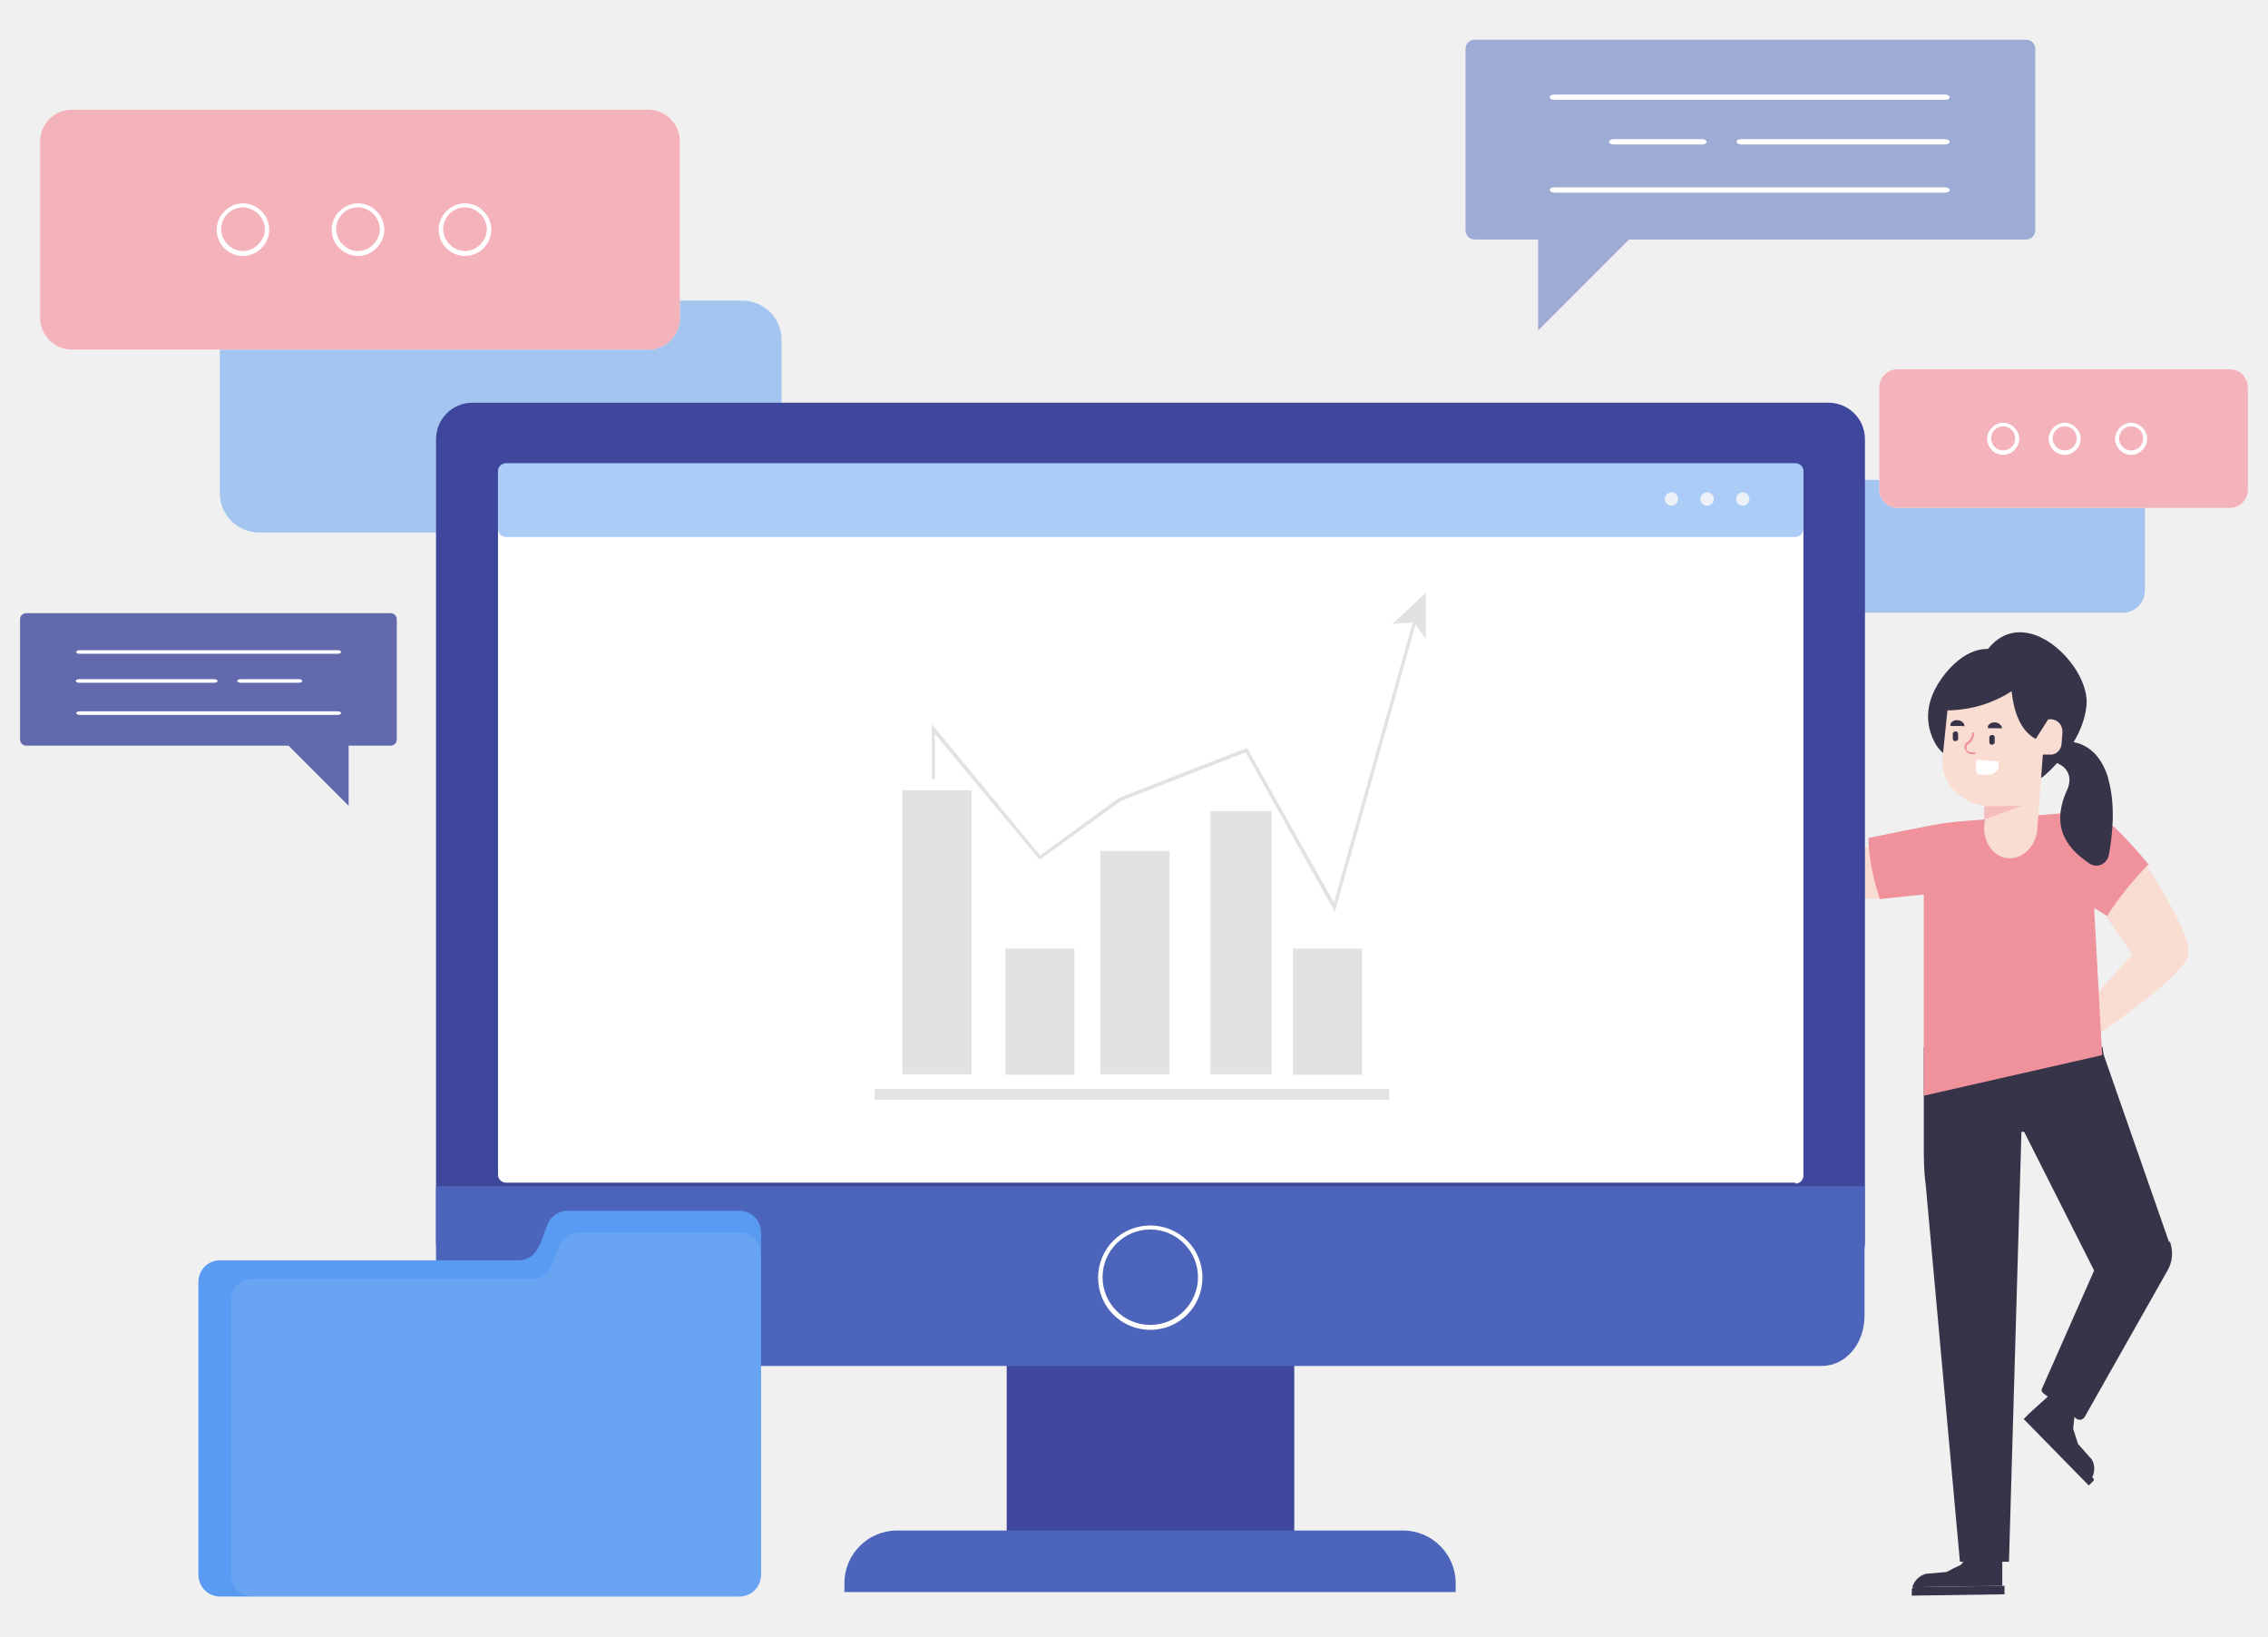
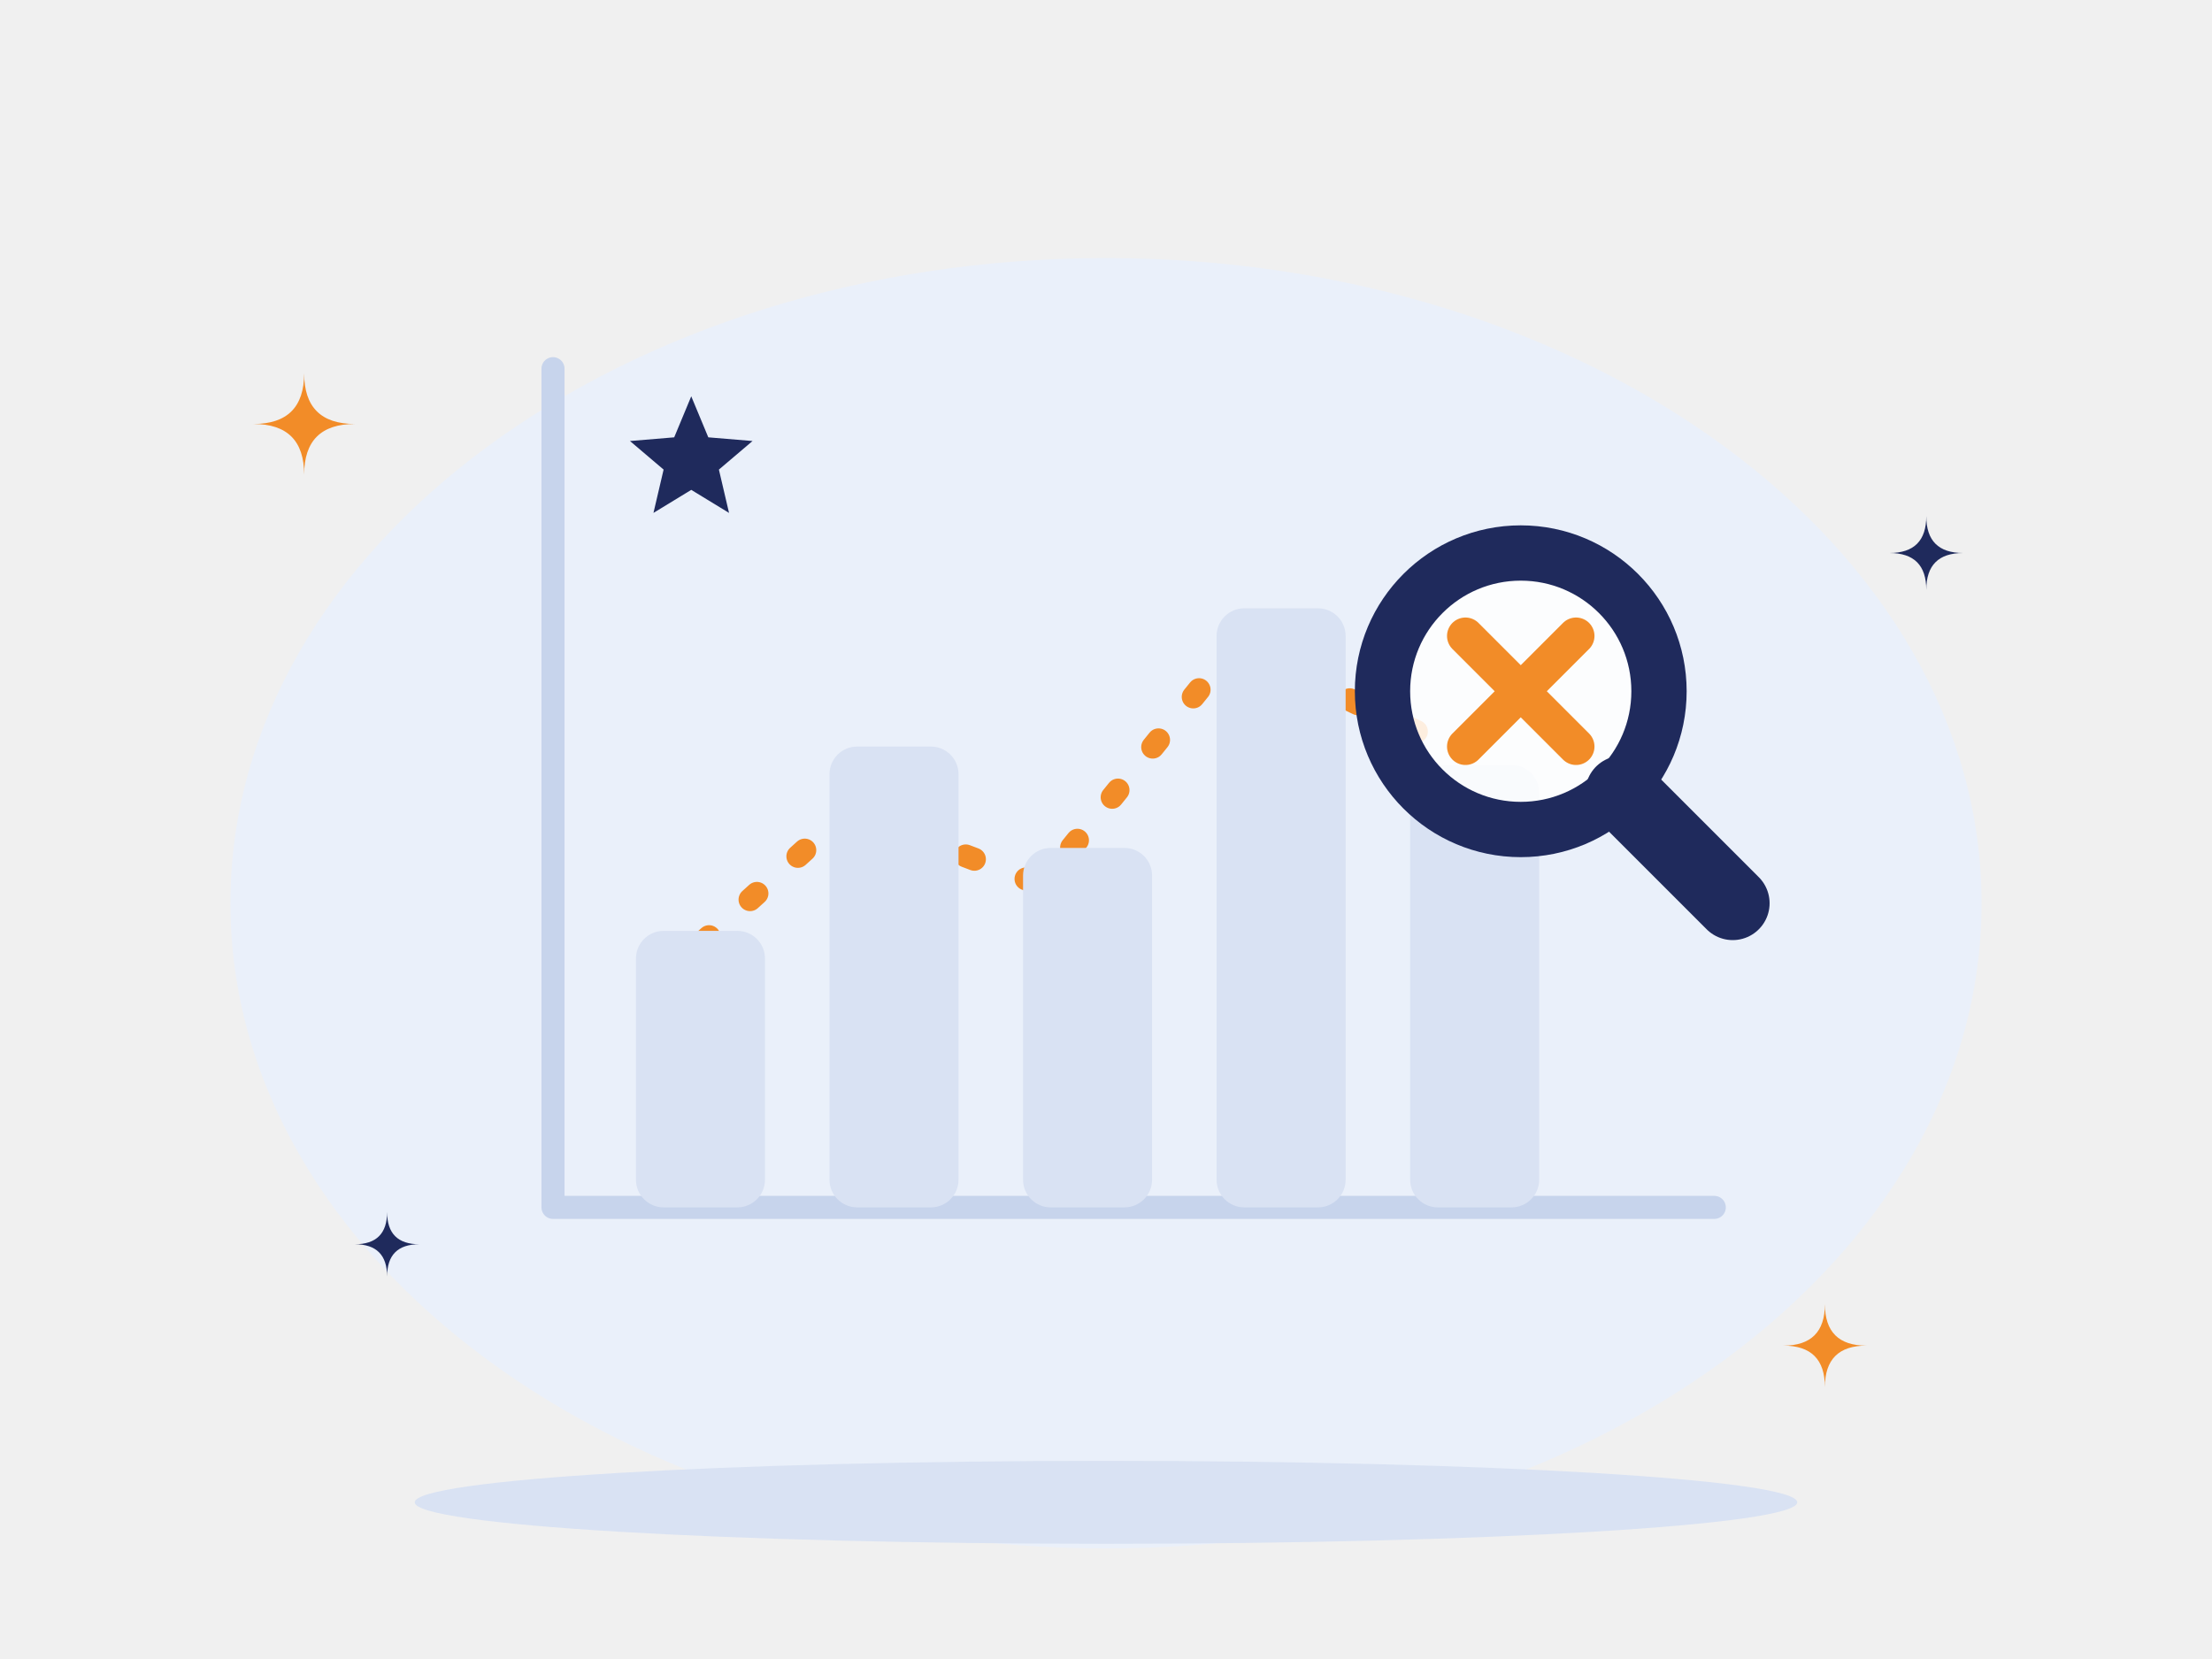
- <svg xmlns="http://www.w3.org/2000/svg" version="1.1" viewBox="0 0 508.7 367">
-   <defs>
-     <style>
-       .cls-1 {
-         fill: #ecf1f7;
-       }
- 
-       .cls-2, .cls-3 {
-         fill: #fff;
-       }
- 
-       .cls-4 {
-         opacity: .4;
-       }
- 
-       .cls-4, .cls-5, .cls-6, .cls-7, .cls-8, .cls-3 {
-         isolation: isolate;
-       }
- 
-       .cls-4, .cls-7, .cls-9 {
-         fill: #ef929c;
-       }
- 
-       .cls-10, .cls-8 {
-         fill: #3e479b;
-       }
- 
-       .cls-11 {
-         fill: #e2e2e2;
-       }
- 
-       .cls-5, .cls-6 {
-         opacity: .5;
-       }
- 
-       .cls-5, .cls-12 {
-         fill: #599af2;
-       }
- 
-       .cls-6, .cls-13 {
-         fill: #4c65ba;
-       }
- 
-       .cls-7 {
-         opacity: .7;
-       }
- 
-       .cls-14 {
-         fill: #f9dcd2;
-       }
- 
-       .cls-15 {
-         fill: #373449;
-       }
- 
-       .cls-8 {
-         opacity: .8;
-       }
- 
-       .cls-3 {
-         opacity: .1;
-       }
-     </style>
-   </defs>
-   <g>
-     <g id="Layer_1">
-       <g>
-         <g id="Layer_1-2" data-name="Layer_1">
-           <g id="OBJECTS">
-             <g>
-               <g>
-                 <path class="cls-6" d="M330.9,8.9h123.5c1.2,0,2.1.9,2.1,2.1v40.6c0,1.2-.9,2.1-2.1,2.1h-89l-20.4,20.4v-20.4h-14.2c-1.2,0-2.1-.9-2.1-2.1V11c0-1.2.9-2.1,2.1-2.1h0Z" />
-                 <g>
-                   <path class="cls-2" d="M348.6,22.4h87.7c.6,0,1-.3,1-.6s-.5-.6-1-.6h-87.7c-.6,0-1,.3-1,.6s.5.6,1,.6Z" />
-                   <path class="cls-2" d="M348.6,43.2h87.7c.6,0,1-.3,1-.6s-.5-.6-1-.6h-87.7c-.6,0-1,.3-1,.6s.5.6,1,.6Z" />
-                   <g>
-                     <path class="cls-2" d="M390.5,32.4h45.8c.6,0,1-.3,1-.6s-.5-.6-1-.6h-45.8c-.6,0-1,.3-1,.6s.5.6,1,.6Z" />
-                     <path class="cls-2" d="M361.9,32.4h19.9c.6,0,1-.3,1-.6s-.5-.6-1-.6h-19.9c-.6,0-1,.3-1,.6s.5.6,1,.6Z" />
-                   </g>
-                 </g>
-               </g>
-               <g>
-                 <path class="cls-5" d="M413.6,137.4h62.5c2.8,0,5-2.3,5-5v-19.8c0-2.8-2.3-5-5-5h-62.5c-2.8,0-5,2.3-5,5v19.8c0,2.8,2.3,5,5,5Z" />
-                 <g>
-                   <g>
-                     <path class="cls-2" d="M425.6,113.9h74.5c2.3,0,4.1-1.9,4.1-4.1v-22.9c0-2.3-1.9-4.1-4.1-4.1h-74.5c-2.3,0-4.1,1.9-4.1,4.1v22.9c0,2.3,1.9,4.1,4.1,4.1Z" />
-                     <path class="cls-7" d="M425.6,113.9h74.5c2.3,0,4.1-1.9,4.1-4.1v-22.9c0-2.3-1.9-4.1-4.1-4.1h-74.5c-2.3,0-4.1,1.9-4.1,4.1v22.9c0,2.3,1.9,4.1,4.1,4.1Z" />
-                   </g>
-                   <g>
-                     <path class="cls-2" d="M478,102c-2,0-3.6-1.7-3.6-3.6s1.7-3.6,3.6-3.6,3.6,1.7,3.6,3.6-1.7,3.6-3.6,3.6ZM478,95.6c-1.5,0-2.7,1.2-2.7,2.7s1.2,2.7,2.7,2.7,2.7-1.2,2.7-2.7-1.2-2.7-2.7-2.7Z" />
-                     <path class="cls-2" d="M463.1,102c-2,0-3.6-1.7-3.6-3.6s1.7-3.6,3.6-3.6,3.6,1.7,3.6,3.6-1.7,3.6-3.6,3.6ZM463.1,95.6c-1.5,0-2.7,1.2-2.7,2.7s1.2,2.7,2.7,2.7,2.7-1.2,2.7-2.7-1.2-2.7-2.7-2.7Z" />
-                     <path class="cls-2" d="M449.3,102c-2,0-3.6-1.7-3.6-3.6s1.7-3.6,3.6-3.6,3.6,1.7,3.6,3.6-1.7,3.6-3.6,3.6ZM449.3,95.6c-1.5,0-2.7,1.2-2.7,2.7s1.2,2.7,2.7,2.7,2.7-1.2,2.7-2.7-1.2-2.7-2.7-2.7Z" />
-                   </g>
-                 </g>
-               </g>
-             </g>
-             <g>
-               <g>
-                 <g>
-                   <path class="cls-15" d="M449.4,355.6h.2v1.9l-20.8.3v-1.4c0-.2.2-.4.4-.5h.2l20.1-.3h0Z" />
-                   <path class="cls-15" d="M442.1,348.6h6.8c0,.2.2.4.2.6v3.1c0,0,0,3.3,0,3.3,0,0-20,.3-20,.3h-.2c.5-1.5,1.6-2.6,3.1-3l4.6-.4c1.1-.6,2.1-1.1,3.2-1.6l1.9-2.3h.4Z" />
-                 </g>
-                 <path class="cls-15" d="M486.5,278.5l-14.7-42.1-.2-1.6h-40.1v22.1c0,2.9,0,5.6.4,8.5l7.7,84.8h11l2.8-96.4h.6l15.7,31.1-11.7,26.5c-.2.4,0,.8.3,1l7.4,5.7c.6.5,1.5.3,1.9-.4l18.5-32.7c1.2-2,1.4-4.4.6-6.6h0Z" />
-                 <g>
-                   <path class="cls-15" d="M455.2,316.9h0c0,0-1.3,1.3-1.3,1.3l14.6,14.9,1-1c.2-.2.2-.4,0-.6h0c0,0-14.1-14.5-14.1-14.5h-.2Z" />
-                   <path class="cls-15" d="M465.3,317.1l-4.4-4.4c0,0-.2-.2-.4-.2h-.2c-.2,0-.3,0-.5.2l-.5.5-1.8,1.6-2.4,2.2,14.1,14.4h0c.7-1.3.7-2.9,0-4.1l-3.1-3.5c-.4-1.2-.7-2.2-1.1-3.4l.3-3h0v-.2h0Z" />
-                 </g>
-               </g>
-               <g>
-                 <path class="cls-14" d="M481.6,193.7c-.6-1.1-7.5,5.5-9.1,12,0,.3,0-.2,0,0l5.8,8.3-15.9,17.7,4,3.1s23.1-15.1,24.4-20.6c1-3.9-6.5-15.5-9.5-20.6h0Z" />
-                 <g>
-                   <path class="cls-14" d="M396.8,191.8c-.4-.9-1.2-2.1-3.2-3.6l-3.5-3.1c-.3-.2-.6-.3-.9,0h0c-.3.3-.4.7-.2,1l1.6,2.6c.3.5,0,1.1-.6,1.1l-3.6-.3h0l-4.6-1.1c-.4,0-.7,0-.8.5v.2c-.2.4,0,.8.5.9l4.8,1.5-5.9-.9c-.4,0-.8.2-.8.6h0c0,.4.2.8.6.9l6,1.5-5.2-.6c-.5,0-.8.4-.7.8v.2c0,.3.3.5.6.6l5.1,1-3.6.2c-.3,0-.6.2-.6.5,0,.4.2.8.7.9l3.9.4h0c.5,0,6.9,1.5,9.4,1.6h0l26,2.5h.2c-1.3-3.8-2.1-7.9-2.4-11.8l-22.5,2.5v-.3Z" />
-                   <path class="cls-9" d="M481.9,193.8c-2.8-3.3-5.4-6.2-7.1-7.8-4.3-4.1-12.4-3.6-12.4-3.6l-21.8,1.7c-2.5.2-5,.5-7.5,1-4.8.9-9.2,1.8-14,2.8v1.4c.3,4,1.1,8,2.4,11.8,0,.2,0,.3.2.5,5.5-.6,9.8-1,9.8-1v45.1c0,0,40-9.1,40-9.1l-1.8-33,2.9,1.8c2.7-4.2,5.9-8.1,9.4-11.7v.2Z" />
-                 </g>
-               </g>
-               <g>
-                 <path class="cls-15" d="M472.9,174.6c-1.8-6-5.3-7.7-7.8-8.2,1.5-2.5,2.6-5.2,2.9-8.3.8-8.7-13.6-23.2-22.1-12.6-2.8,0-6,1.3-9.3,5.2-6.1,7.3-4.2,13.2-2.3,16.4,1,1.5,2.4,2.7,4,3.3l12.8,4.8c2.7,1,5.6.4,7.7-1.5.8-.7,1.7-1.6,2.6-2.6,4.3,1.9,2.3,5.9,2.3,5.9-4.3,9.3,1,13.9,4.9,16.6,1.7,1.2,4,.2,4.4-1.9.8-4.2,1.6-11.2-.2-17.3v.2Z" />
-                 <g>
-                   <path class="cls-14" d="M460,161.3h-.6l-2.8,4.4c-3.6-1.9-5-6.6-5.4-10.7-3.1,2-7.9,4.2-14.4,4.3l-1.1,10.7c-.6,5.9,4.7,10.3,9.5,10.6v3.5c-.8,4,1.5,7.8,4.8,8.3,3.2.5,6.2-2.1,6.9-5.8l1.3-17.4h1.4c1.5.2,2.7-1,2.8-2.4l.2-2.7c0-1.5-1-2.7-2.5-2.8v-.2Z" />
-                   <polygon class="cls-4" points="453.5 180.7 445 180.8 445 183.8 453.5 180.7" />
-                 </g>
-                 <g>
-                   <g>
-                     <path class="cls-15" d="M440.4,162.8h-2.1c-.2,0-.5,0-.7,0s-.2-.4,0-.7.8-.7,1.5-.6c.7,0,1.2.5,1.4.8.2.4,0,.6,0,.7h0Z" />
-                     <path class="cls-15" d="M448.8,163.3h-2.1c-.2,0-.5,0-.7,0s-.2-.4,0-.7.8-.7,1.5-.6c.7,0,1.2.5,1.4.8.2.4,0,.6,0,.7h0Z" />
-                     <path class="cls-15" d="M438.5,166.2h0c-.3,0-.5-.3-.5-.6v-1.1c0-.3.4-.5.7-.5h0c.3,0,.5.3.5.6v1.1c0,.3-.4.5-.7.5Z" />
-                     <path class="cls-15" d="M446.7,167h0c-.3,0-.5-.3-.5-.6v-1.1c0-.3.4-.5.7-.5h0c.3,0,.5.3.5.6v1.1c0,.3-.4.5-.7.5Z" />
-                   </g>
-                   <path class="cls-9" d="M443,169.1h-.9c-.5,0-1-.4-1.3-.9s-.2-1,0-1.5h0c.8-.4,1.4-1.2,1.5-2v-.3c0,0,.2-.2.3-.2s.2,0,.2.3v.3c-.2,1-.8,1.9-1.7,2.3,0,.3,0,.7,0,1,.2.3.5.5.9.6h.9c0,0,.2.2.2.3s0,.2-.2.2h0Z" />
-                   <path class="cls-2" d="M446.2,173.7h-2.2c-.5-.2-.9-.6-.8-1.1v-2.2c0,0,5.1.3,5.1.3v1.1c0,1.1-1.1,1.9-2.2,1.9Z" />
-                 </g>
-               </g>
-             </g>
-             <g>
-               <g>
-                 <path class="cls-8" d="M87.6,137.5H5.9c-.8,0-1.4.6-1.4,1.4v26.9c0,.8.6,1.4,1.4,1.4h58.8l13.5,13.5v-13.5h9.4c.8,0,1.4-.6,1.4-1.4v-26.9c0-.8-.6-1.4-1.4-1.4Z" />
-                 <g>
-                   <path class="cls-2" d="M75.8,146.6H17.8c-.4,0-.7-.2-.7-.4s.3-.4.7-.4h58c.4,0,.7.2.7.4s-.3.4-.7.4Z" />
-                   <path class="cls-2" d="M75.8,160.3H17.8c-.4,0-.7-.2-.7-.4s.3-.4.7-.4h58c.4,0,.7.2.7.4s-.3.4-.7.4Z" />
-                   <g>
-                     <path class="cls-2" d="M48.1,153.1h-30.4c-.4,0-.7-.2-.7-.4s.3-.4.7-.4h30.4c.4,0,.7.2.7.4s-.3.4-.7.4Z" />
-                     <path class="cls-2" d="M67.1,153.1h-13.2c-.4,0-.7-.2-.7-.4s.3-.4.7-.4h13.2c.4,0,.7.2.7.4s-.3.4-.7.4Z" />
-                   </g>
-                 </g>
-               </g>
-               <g>
-                 <path class="cls-5" d="M166.5,119.4H58.1c-4.8,0-8.8-3.9-8.8-8.8v-34.4c0-4.8,3.9-8.8,8.8-8.8h108.4c4.8,0,8.8,3.9,8.8,8.8v34.4c0,4.8-3.9,8.8-8.8,8.8h0Z" />
-                 <g>
-                   <g>
-                     <path class="cls-2" d="M145.4,78.4H16.1c-3.9,0-7.1-3.2-7.1-7.1V31.7c0-3.9,3.2-7.1,7.1-7.1h129.3c3.9,0,7.1,3.2,7.1,7.1v39.6c0,3.9-3.2,7.1-7.1,7.1Z" />
-                     <path class="cls-7" d="M145.4,78.4H16.1c-3.9,0-7.1-3.2-7.1-7.1V31.7c0-3.9,3.2-7.1,7.1-7.1h129.3c3.9,0,7.1,3.2,7.1,7.1v39.6c0,3.9-3.2,7.1-7.1,7.1Z" />
-                   </g>
-                   <g>
-                     <path class="cls-2" d="M54.5,57.4c-3.3,0-5.9-2.7-5.9-5.9s2.7-5.9,5.9-5.9,5.9,2.7,5.9,5.9-2.7,5.9-5.9,5.9ZM54.5,46.5c-2.8,0-4.9,2.3-4.9,4.9s2.3,4.9,4.9,4.9,4.9-2.3,4.9-4.9-2.3-4.9-4.9-4.9Z" />
-                     <path class="cls-2" d="M80.3,57.4c-3.3,0-5.9-2.7-5.9-5.9s2.7-5.9,5.9-5.9,5.9,2.7,5.9,5.9-2.7,5.9-5.9,5.9ZM80.3,46.5c-2.8,0-4.9,2.3-4.9,4.9s2.3,4.9,4.9,4.9,4.9-2.3,4.9-4.9-2.3-4.9-4.9-4.9Z" />
-                     <path class="cls-2" d="M104.3,57.4c-3.3,0-5.9-2.7-5.9-5.9s2.7-5.9,5.9-5.9,5.9,2.7,5.9,5.9-2.7,5.9-5.9,5.9ZM104.3,46.5c-2.8,0-4.9,2.3-4.9,4.9s2.3,4.9,4.9,4.9,4.9-2.3,4.9-4.9-2.3-4.9-4.9-4.9Z" />
-                   </g>
-                 </g>
-               </g>
-             </g>
-             <g>
-               <g>
-                 <rect class="cls-10" x="225.8" y="301.7" width="64.5" height="47.2" />
-                 <path class="cls-10" d="M410.1,286.7H106c-4.5,0-8.2-3.6-8.2-8.2V98.5c0-4.5,3.6-8.2,8.2-8.2h304.1c4.5,0,8.2,3.6,8.2,8.2v180c0,4.5-3.6,8.2-8.2,8.2h0Z" />
-                 <path class="cls-13" d="M408.7,306.3H107.4c-5.2,0-9.6-5-9.6-11.2v-29.1h320.4v29.1c0,6.2-4.2,11.2-9.6,11.2h0Z" />
-                 <path class="cls-2" d="M402.7,265.2H113.5c-1,0-1.8-.8-1.8-1.8V105.7c0-1,.8-1.8,1.8-1.8h289.2c1,0,1.8.8,1.8,1.8v157.9c0,1-.8,1.8-1.8,1.8h0Z" />
-                 <path class="cls-2" d="M258,298.2c-6.5,0-11.7-5.2-11.7-11.7s5.2-11.7,11.7-11.7,11.7,5.2,11.7,11.7-5.2,11.7-11.7,11.7ZM258,275.7c-5.9,0-10.7,4.8-10.7,10.7s4.8,10.7,10.7,10.7,10.7-4.8,10.7-10.7-4.8-10.7-10.7-10.7Z" />
-                 <path class="cls-13" d="M326.6,357h-137.2v-2c0-6.5,5.3-11.8,11.8-11.8h113.5c6.5,0,11.8,5.3,11.8,11.8v2h0Z" />
-                 <g>
-                   <path class="cls-5" d="M402.7,120.4H113.5c-1,0-1.8-.8-1.8-1.8v-13c0-1,.8-1.8,1.8-1.8h289.2c1,0,1.8.8,1.8,1.8v13c0,1-.8,1.8-1.8,1.8Z" />
-                   <path class="cls-1" d="M376.4,111.9c0,.8-.7,1.5-1.5,1.5s-1.5-.7-1.5-1.5.7-1.5,1.5-1.5,1.5.7,1.5,1.5Z" />
-                   <path class="cls-1" d="M392.4,111.9c0,.8-.7,1.5-1.5,1.5s-1.5-.7-1.5-1.5.7-1.5,1.5-1.5,1.5.7,1.5,1.5Z" />
-                   <circle class="cls-1" cx="382.9" cy="111.9" r="1.5" />
-                 </g>
-               </g>
-               <g>
-                 <path class="cls-12" d="M121.1,279.2l1.6-4.4c.7-2,2.6-3.3,4.6-3.3h38.5c2.8,0,4.9,2.2,4.9,4.9v76.7c0,2.8-2.2,4.9-4.9,4.9H49.4c-2.8,0-4.9-2.2-4.9-4.9v-65.6c0-2.8,2.2-4.9,4.9-4.9h66.9c2.1,0,3.9-1.3,4.6-3.3h0Z" />
-                 <path class="cls-3" d="M123.8,283.8l1.5-4.2c.7-1.9,2.4-3.2,4.3-3.2h36.4c2.6,0,4.6,2.1,4.6,4.6v72.3c0,2.6-2.1,4.6-4.6,4.6H56.4c-2.6,0-4.6-2.1-4.6-4.6v-61.9c0-2.6,2.1-4.6,4.6-4.6h63.1c2,0,3.7-1.3,4.3-3.2h0Z" />
-               </g>
-             </g>
-           </g>
-         </g>
-         <g>
-           <g>
-             <g>
-               <rect class="cls-11" x="202.4" y="177.2" width="15.5" height="63.7" />
-               <rect class="cls-11" x="225.5" y="212.7" width="15.5" height="28.3" />
-               <rect class="cls-11" x="290" y="212.7" width="15.5" height="28.3" />
-               <rect class="cls-11" x="246.8" y="190.8" width="15.5" height="50.1" />
-               <rect class="cls-11" x="271.5" y="181.9" width="13.7" height="59" />
-             </g>
-             <rect class="cls-11" x="196.2" y="244.2" width="115.4" height="2.4" />
-           </g>
-           <g>
-             <polygon class="cls-11" points="299.4 204.5 279.4 168.7 251.4 179.6 233.2 192.8 209.7 164.6 209.7 174.7 209 174.7 209 162.4 233.3 191.8 251 178.9 279.7 167.7 299.2 202.4 316.9 139.5 317.6 139.7 299.4 204.5" />
-             <polygon class="cls-11" points="312.3 139.9 317.2 139.6 319.8 143.3 319.8 132.9 312.3 139.9" />
-           </g>
-         </g>
-       </g>
-     </g>
-   </g>
+ <svg xmlns="http://www.w3.org/2000/svg" viewBox="0 0 480 360" role="img">
+   <ellipse cx="240" cy="196" rx="190" ry="140" fill="#EAF0FA" />
+   <ellipse cx="240" cy="326" rx="150" ry="9" fill="#D9E2F3" />
+   <path d="M66,81 Q66,92 77,92 Q66,92 66,103 Q66,92 55,92 Q66,92 66,81Z" fill="#F28C28" />
+   <path d="M418,112 Q418,120 426,120 Q418,120 418,128 Q418,120 410,120 Q418,120 418,112Z" fill="#1F2A5C" />
+   <path d="M396,283 Q396,292 405,292 Q396,292 396,301 Q396,292 387,292 Q396,292 396,283Z" fill="#F28C28" />
+   <path d="M84,263 Q84,270 91,270 Q84,270 84,277 Q84,270 77,270 Q84,270 84,263Z" fill="#1F2A5C" />
+   <path d="M120 80 V262 H372" fill="none" stroke="#C7D4EC" stroke-width="5" stroke-linecap="round" stroke-linejoin="round" />
+   <path d="M142 214 L184 176 L226 192 L268 140 L310 160" fill="none" stroke="#F28C28" stroke-width="5" stroke-linecap="round" stroke-linejoin="round" stroke-dasharray="2 12" />
+   <rect x="138" y="202" width="28" height="60" rx="6" fill="#D9E2F3" />
+   <rect x="180" y="162" width="28" height="100" rx="6" fill="#D9E2F3" />
+   <rect x="222" y="184" width="28" height="78" rx="6" fill="#D9E2F3" />
+   <rect x="264" y="132" width="28" height="130" rx="6" fill="#D9E2F3" />
+   <rect x="306" y="166" width="28" height="96" rx="6" fill="#D9E2F3" />
+   <circle cx="330" cy="150" r="30" fill="#FFFFFF" fill-opacity=".85" stroke="#1F2A5C" stroke-width="12" />
+   <path d="M352 172 L376 196" stroke="#1F2A5C" stroke-width="16" stroke-linecap="round" />
+   <path d="M318 138 L342 162 M342 138 L318 162" stroke="#F28C28" stroke-width="8" stroke-linecap="round" />
+   <polygon points="150.0,86.0 153.7,94.9 163.3,95.7 156.0,101.9 158.2,111.3 150.0,106.3 141.8,111.3 144.0,101.9 136.7,95.7 146.3,94.9" fill="#1F2A5C" />
</svg>
